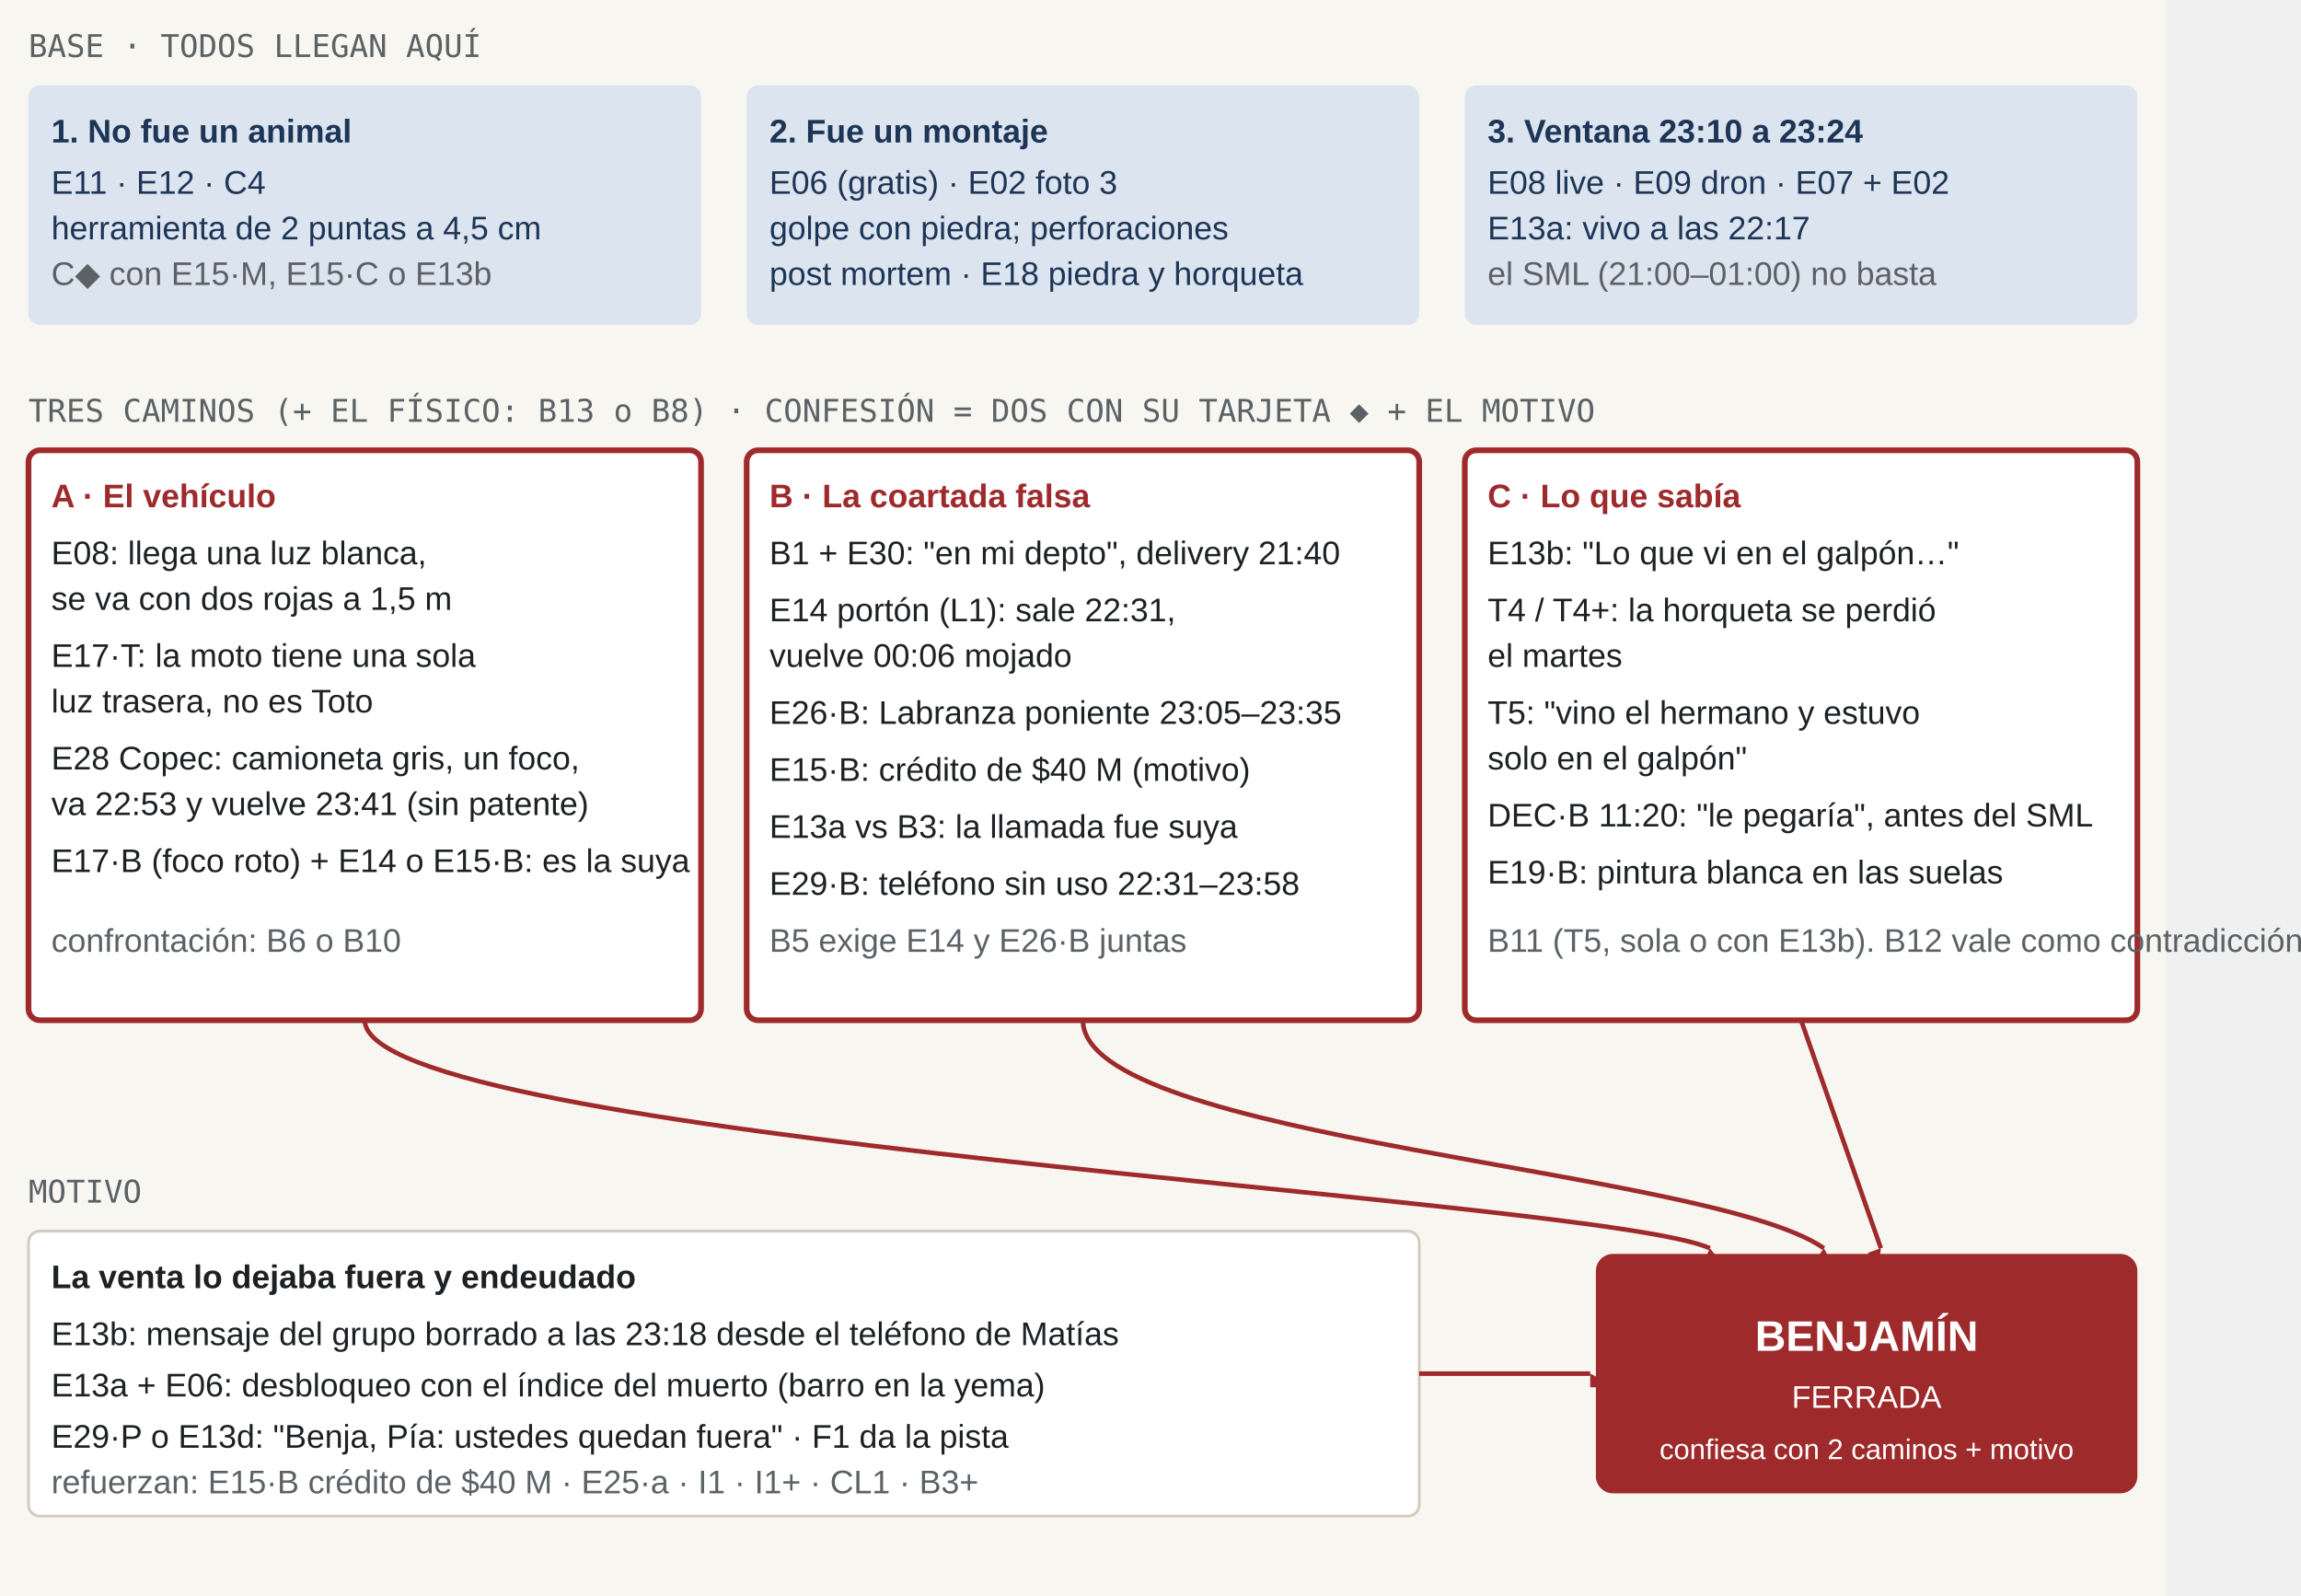
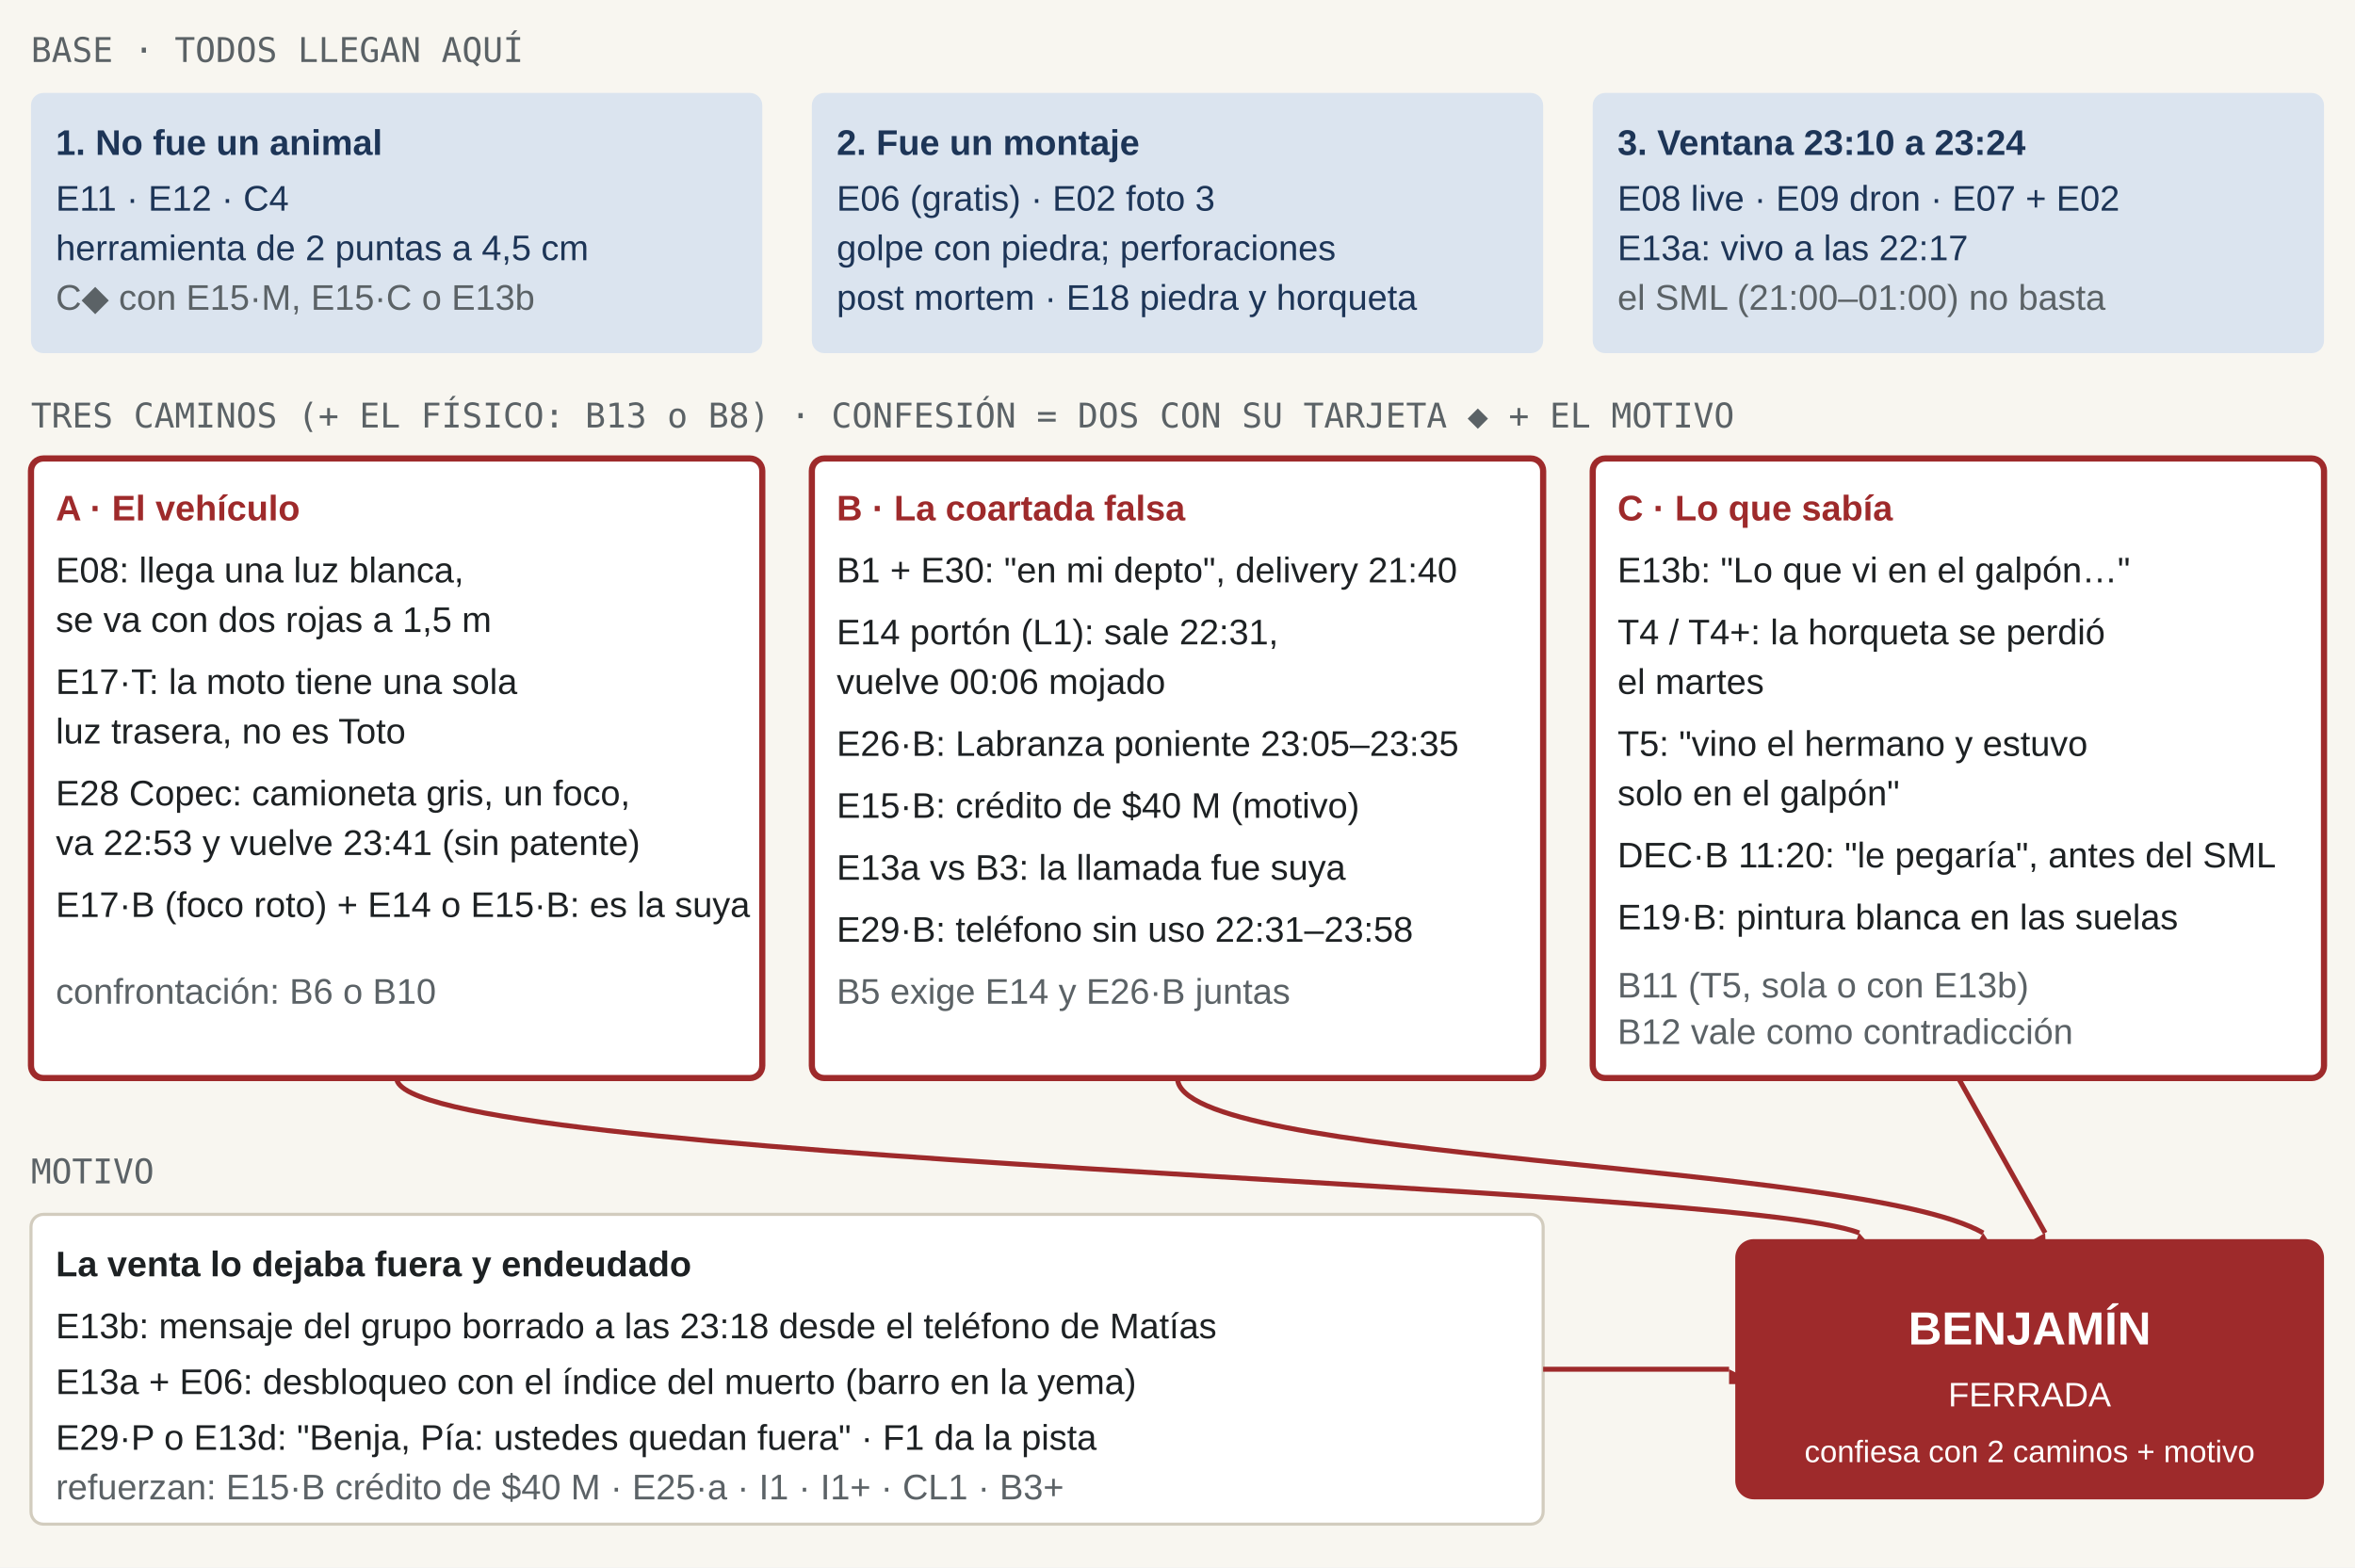
- <svg xmlns="http://www.w3.org/2000/svg" aria-label="Tres caminos de pruebas que llevan a Benjamín, más la base común y el motivo" role="img" viewbox="0 0 760 560">
-   <rect fill="#f8f6f0" height="560" width="760" />
+ <svg xmlns="http://www.w3.org/2000/svg" aria-label="Tres caminos de pruebas que llevan a Benjamín, más la base común y el motivo" role="img" viewbox="0 0 760 506">
+   <rect fill="#f8f6f0" height="506" width="760" />
  <defs>
    <marker id="ar" markerheight="7" markerwidth="7" orient="auto" refx="9" refy="5" viewbox="0 0 10 10">
      <path d="M0 0 L10 5 L0 10z" fill="#5b6266" />
    </marker>
    <marker id="arr" markerheight="7" markerwidth="7" orient="auto" refx="9" refy="5" viewbox="0 0 10 10">
      <path d="M0 0 L10 5 L0 10z" fill="#9e2a2b" />
    </marker>
  </defs>
  <g fill="#5b6266" font-family="IBM Plex Mono, monospace" font-size="11">
    <text x="10" y="20">BASE · TODOS LLEGAN AQUÍ</text>
-     <text x="10" y="148">TRES CAMINOS (+ EL FÍSICO: B13 o B8) · CONFESIÓN = DOS CON SU TARJETA ◆ + EL MOTIVO</text>
-     <text x="10" y="422">MOTIVO</text>
+     <text x="10" y="138">TRES CAMINOS (+ EL FÍSICO: B13 o B8) · CONFESIÓN = DOS CON SU TARJETA ◆ + EL MOTIVO</text>
+     <text x="10" y="382">MOTIVO</text>
  </g>
  <g font-family="Public Sans, Arial, sans-serif" font-size="11.5">
    <rect fill="#dbe4ef" height="84" rx="4" width="236" x="10" y="30" />
    <text fill="#1d3557" font-weight="700" x="18" y="50">1. No fue un animal</text>
    <text fill="#1d3557" x="18" y="68">E11 · E12 · C4</text>
    <text fill="#1d3557" x="18" y="84">herramienta de 2 puntas a 4,5 cm</text>
    <text fill="#5b6266" x="18" y="100">C◆ con E15·M, E15·C o E13b</text>
    <rect fill="#dbe4ef" height="84" rx="4" width="236" x="262" y="30" />
    <text fill="#1d3557" font-weight="700" x="270" y="50">2. Fue un montaje</text>
    <text fill="#1d3557" x="270" y="68">E06 (gratis) · E02 foto 3</text>
    <text fill="#1d3557" x="270" y="84">golpe con piedra; perforaciones</text>
    <text fill="#1d3557" x="270" y="100">post mortem · E18 piedra y horqueta</text>
    <rect fill="#dbe4ef" height="84" rx="4" width="236" x="514" y="30" />
    <text fill="#1d3557" font-weight="700" x="522" y="50">3. Ventana 23:10 a 23:24</text>
    <text fill="#1d3557" x="522" y="68">E08 live · E09 dron · E07 + E02</text>
    <text fill="#1d3557" x="522" y="84">E13a: vivo a las 22:17</text>
    <text fill="#5b6266" x="522" y="100">el SML (21:00–01:00) no basta</text>
-     <rect fill="#fff" height="200" rx="4" stroke="#9e2a2b" stroke-width="2" width="236" x="10" y="158" />
-     <text fill="#9e2a2b" font-weight="700" x="18" y="178">A · El vehículo</text>
-     <text fill="#1d2123" x="18" y="198">E08: llega una luz blanca,</text>
-     <text fill="#1d2123" x="18" y="214">se va con dos rojas a 1,5 m</text>
-     <text fill="#1d2123" x="18" y="234">E17·T: la moto tiene una sola</text>
-     <text fill="#1d2123" x="18" y="250">luz trasera, no es Toto</text>
-     <text fill="#1d2123" x="18" y="270">E28 Copec: camioneta gris, un foco,</text>
-     <text fill="#1d2123" x="18" y="286">va 22:53 y vuelve 23:41 (sin patente)</text>
-     <text fill="#1d2123" x="18" y="306">E17·B (foco roto) + E14 o E15·B: es la suya</text>
-     <text fill="#5b6266" x="18" y="334">confrontación: B6 o B10</text>
-     <rect fill="#fff" height="200" rx="4" stroke="#9e2a2b" stroke-width="2" width="236" x="262" y="158" />
-     <text fill="#9e2a2b" font-weight="700" x="270" y="178">B · La coartada falsa</text>
-     <text fill="#1d2123" x="270" y="198">B1 + E30: "en mi depto", delivery 21:40</text>
-     <text fill="#1d2123" x="270" y="218">E14 portón (L1): sale 22:31,</text>
-     <text fill="#1d2123" x="270" y="234">vuelve 00:06 mojado</text>
-     <text fill="#1d2123" x="270" y="254">E26·B: Labranza poniente 23:05–23:35</text>
-     <text fill="#1d2123" x="270" y="274">E15·B: crédito de $40 M (motivo)</text>
-     <text fill="#1d2123" x="270" y="294">E13a vs B3: la llamada fue suya</text>
-     <text fill="#1d2123" x="270" y="314">E29·B: teléfono sin uso 22:31–23:58</text>
-     <text fill="#5b6266" x="270" y="334">B5 exige E14 y E26·B juntas</text>
-     <rect fill="#fff" height="200" rx="4" stroke="#9e2a2b" stroke-width="2" width="236" x="514" y="158" />
-     <text fill="#9e2a2b" font-weight="700" x="522" y="178">C · Lo que sabía</text>
-     <text fill="#1d2123" x="522" y="198">E13b: "Lo que vi en el galpón…"</text>
-     <text fill="#1d2123" x="522" y="218">T4 / T4+: la horqueta se perdió</text>
-     <text fill="#1d2123" x="522" y="234">el martes</text>
-     <text fill="#1d2123" x="522" y="254">T5: "vino el hermano y estuvo</text>
-     <text fill="#1d2123" x="522" y="270">solo en el galpón"</text>
-     <text fill="#1d2123" x="522" y="290">DEC·B 11:20: "le pegaría", antes del SML</text>
-     <text fill="#1d2123" x="522" y="310">E19·B: pintura blanca en las suelas</text>
-     <text fill="#5b6266" x="522" y="334">B11 (T5, sola o con E13b). B12 vale como contradicción</text>
-     <rect fill="#fff" height="100" rx="4" stroke="#d2ccbe" width="488" x="10" y="432" />
-     <text fill="#1d2123" font-weight="700" x="18" y="452">La venta lo dejaba fuera y endeudado</text>
-     <text fill="#1d2123" x="18" y="472">E13b: mensaje del grupo borrado a las 23:18 desde el teléfono de Matías</text>
-     <text fill="#1d2123" x="18" y="490">E13a + E06: desbloqueo con el índice del muerto (barro en la yema)</text>
-     <text fill="#1d2123" x="18" y="508">E29·P o E13d: "Benja, Pía: ustedes quedan fuera" · F1 da la pista</text>
-     <text fill="#5b6266" x="18" y="524">refuerzan: E15·B crédito de $40 M · E25·a · I1 · I1+ · CL1 · B3+</text>
-     <rect fill="#9e2a2b" height="84" rx="6" width="190" x="560" y="440" />
-     <text fill="#fff" font-size="15" font-weight="800" text-anchor="middle" x="655" y="474">BENJAMÍN</text>
-     <text fill="#fff" font-size="11" text-anchor="middle" x="655" y="494">FERRADA</text>
-     <text fill="#fff" font-size="10" text-anchor="middle" x="655" y="512">confiesa con 2 caminos + motivo</text>
+     <rect fill="#fff" height="200" rx="4" stroke="#9e2a2b" stroke-width="2" width="236" x="10" y="148" />
+     <text fill="#9e2a2b" font-weight="700" x="18" y="168">A · El vehículo</text>
+     <text fill="#1d2123" x="18" y="188">E08: llega una luz blanca,</text>
+     <text fill="#1d2123" x="18" y="204">se va con dos rojas a 1,5 m</text>
+     <text fill="#1d2123" x="18" y="224">E17·T: la moto tiene una sola</text>
+     <text fill="#1d2123" x="18" y="240">luz trasera, no es Toto</text>
+     <text fill="#1d2123" x="18" y="260">E28 Copec: camioneta gris, un foco,</text>
+     <text fill="#1d2123" x="18" y="276">va 22:53 y vuelve 23:41 (sin patente)</text>
+     <text fill="#1d2123" x="18" y="296">E17·B (foco roto) + E14 o E15·B: es la suya</text>
+     <text fill="#5b6266" x="18" y="324">confrontación: B6 o B10</text>
+     <rect fill="#fff" height="200" rx="4" stroke="#9e2a2b" stroke-width="2" width="236" x="262" y="148" />
+     <text fill="#9e2a2b" font-weight="700" x="270" y="168">B · La coartada falsa</text>
+     <text fill="#1d2123" x="270" y="188">B1 + E30: "en mi depto", delivery 21:40</text>
+     <text fill="#1d2123" x="270" y="208">E14 portón (L1): sale 22:31,</text>
+     <text fill="#1d2123" x="270" y="224">vuelve 00:06 mojado</text>
+     <text fill="#1d2123" x="270" y="244">E26·B: Labranza poniente 23:05–23:35</text>
+     <text fill="#1d2123" x="270" y="264">E15·B: crédito de $40 M (motivo)</text>
+     <text fill="#1d2123" x="270" y="284">E13a vs B3: la llamada fue suya</text>
+     <text fill="#1d2123" x="270" y="304">E29·B: teléfono sin uso 22:31–23:58</text>
+     <text fill="#5b6266" x="270" y="324">B5 exige E14 y E26·B juntas</text>
+     <rect fill="#fff" height="200" rx="4" stroke="#9e2a2b" stroke-width="2" width="236" x="514" y="148" />
+     <text fill="#9e2a2b" font-weight="700" x="522" y="168">C · Lo que sabía</text>
+     <text fill="#1d2123" x="522" y="188">E13b: "Lo que vi en el galpón…"</text>
+     <text fill="#1d2123" x="522" y="208">T4 / T4+: la horqueta se perdió</text>
+     <text fill="#1d2123" x="522" y="224">el martes</text>
+     <text fill="#1d2123" x="522" y="244">T5: "vino el hermano y estuvo</text>
+     <text fill="#1d2123" x="522" y="260">solo en el galpón"</text>
+     <text fill="#1d2123" x="522" y="280">DEC·B 11:20: "le pegaría", antes del SML</text>
+     <text fill="#1d2123" x="522" y="300">E19·B: pintura blanca en las suelas</text>
+     <text fill="#5b6266" x="522" y="322">B11 (T5, sola o con E13b)</text>
+     <text fill="#5b6266" x="522" y="337">B12 vale como contradicción</text>
+     <rect fill="#fff" height="100" rx="4" stroke="#d2ccbe" width="488" x="10" y="392" />
+     <text fill="#1d2123" font-weight="700" x="18" y="412">La venta lo dejaba fuera y endeudado</text>
+     <text fill="#1d2123" x="18" y="432">E13b: mensaje del grupo borrado a las 23:18 desde el teléfono de Matías</text>
+     <text fill="#1d2123" x="18" y="450">E13a + E06: desbloqueo con el índice del muerto (barro en la yema)</text>
+     <text fill="#1d2123" x="18" y="468">E29·P o E13d: "Benja, Pía: ustedes quedan fuera" · F1 da la pista</text>
+     <text fill="#5b6266" x="18" y="484">refuerzan: E15·B crédito de $40 M · E25·a · I1 · I1+ · CL1 · B3+</text>
+     <rect fill="#9e2a2b" height="84" rx="6" width="190" x="560" y="400" />
+     <text fill="#fff" font-size="15" font-weight="800" text-anchor="middle" x="655" y="434">BENJAMÍN</text>
+     <text fill="#fff" font-size="11" text-anchor="middle" x="655" y="454">FERRADA</text>
+     <text fill="#fff" font-size="10" text-anchor="middle" x="655" y="472">confiesa con 2 caminos + motivo</text>
    <g fill="none" stroke="#9e2a2b" stroke-width="1.6">
-       <path d="M128 358 C128 400 560 420 600 438" marker-end="url(#arr)" />
-       <path d="M380 358 C380 400 600 410 640 438" marker-end="url(#arr)" />
-       <path d="M632 358 L660 438" marker-end="url(#arr)" />
-       <path d="M498 482 L558 482" marker-end="url(#arr)" />
+       <path d="M128 348 C128 375 560 382 600 398" marker-end="url(#arr)" />
+       <path d="M380 348 C380 375 600 375 640 398" marker-end="url(#arr)" />
+       <path d="M632 348 L660 398" marker-end="url(#arr)" />
+       <path d="M498 442 L558 442" marker-end="url(#arr)" />
    </g>
  </g>
</svg>
